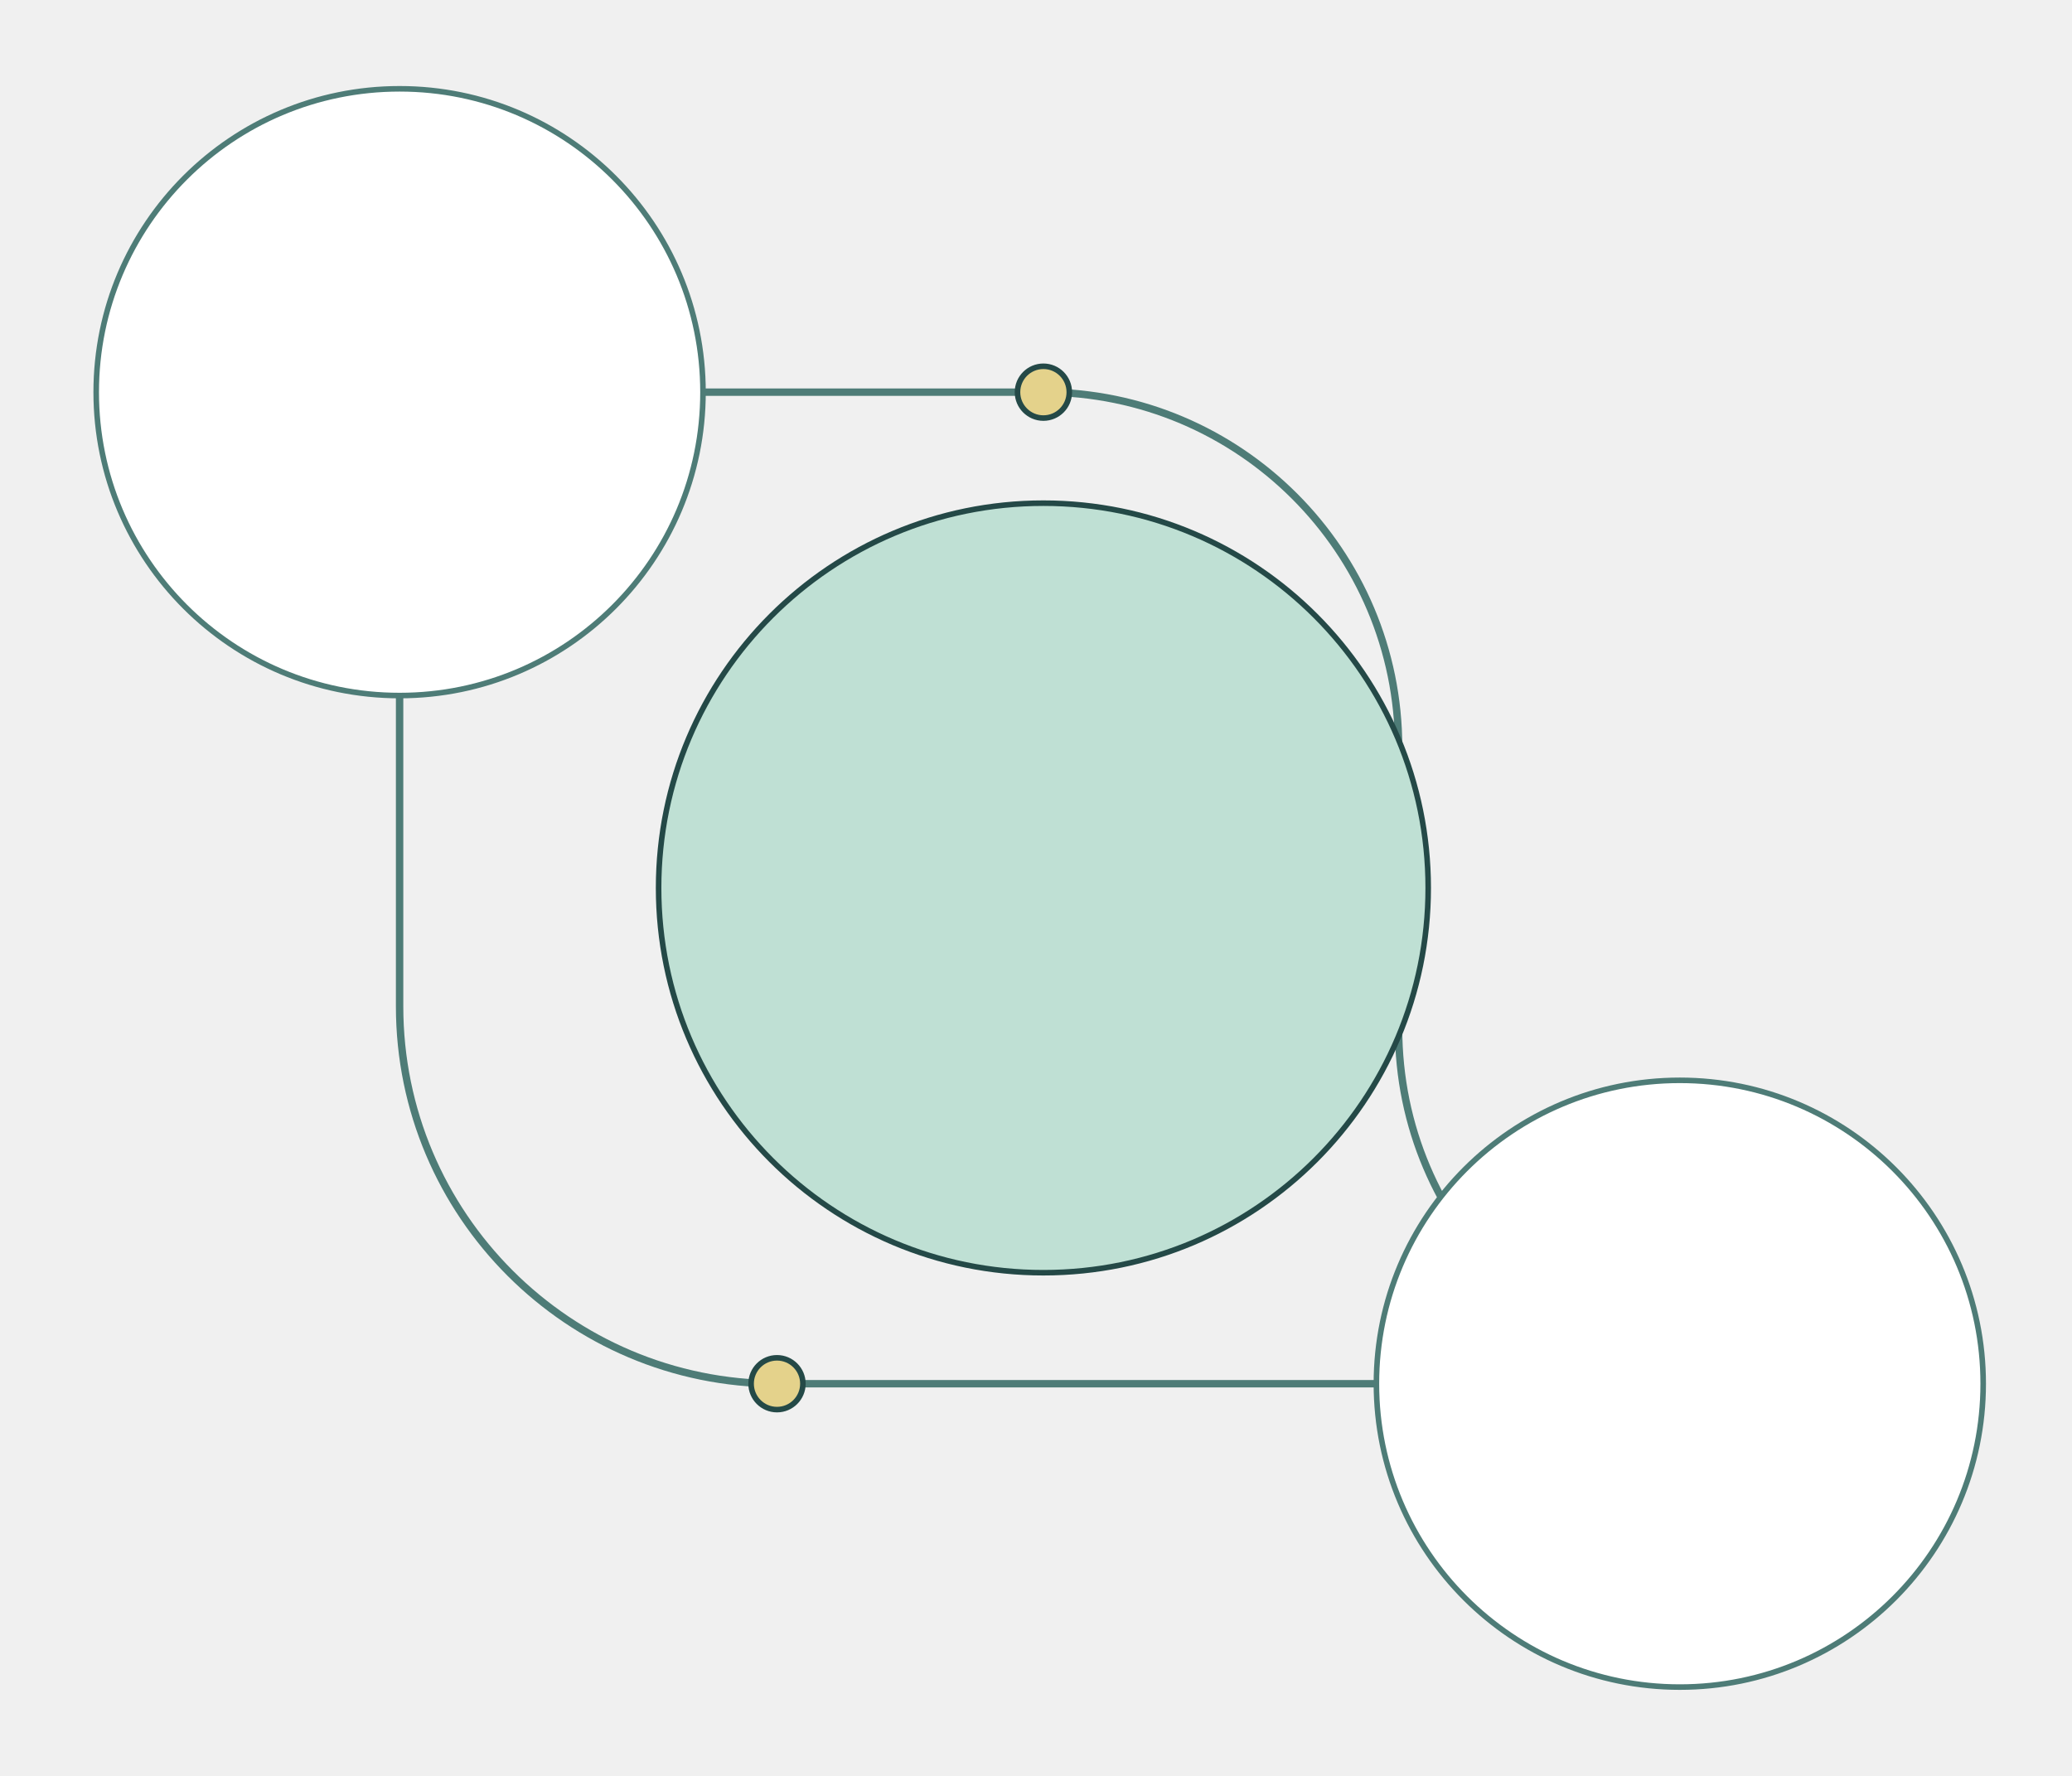
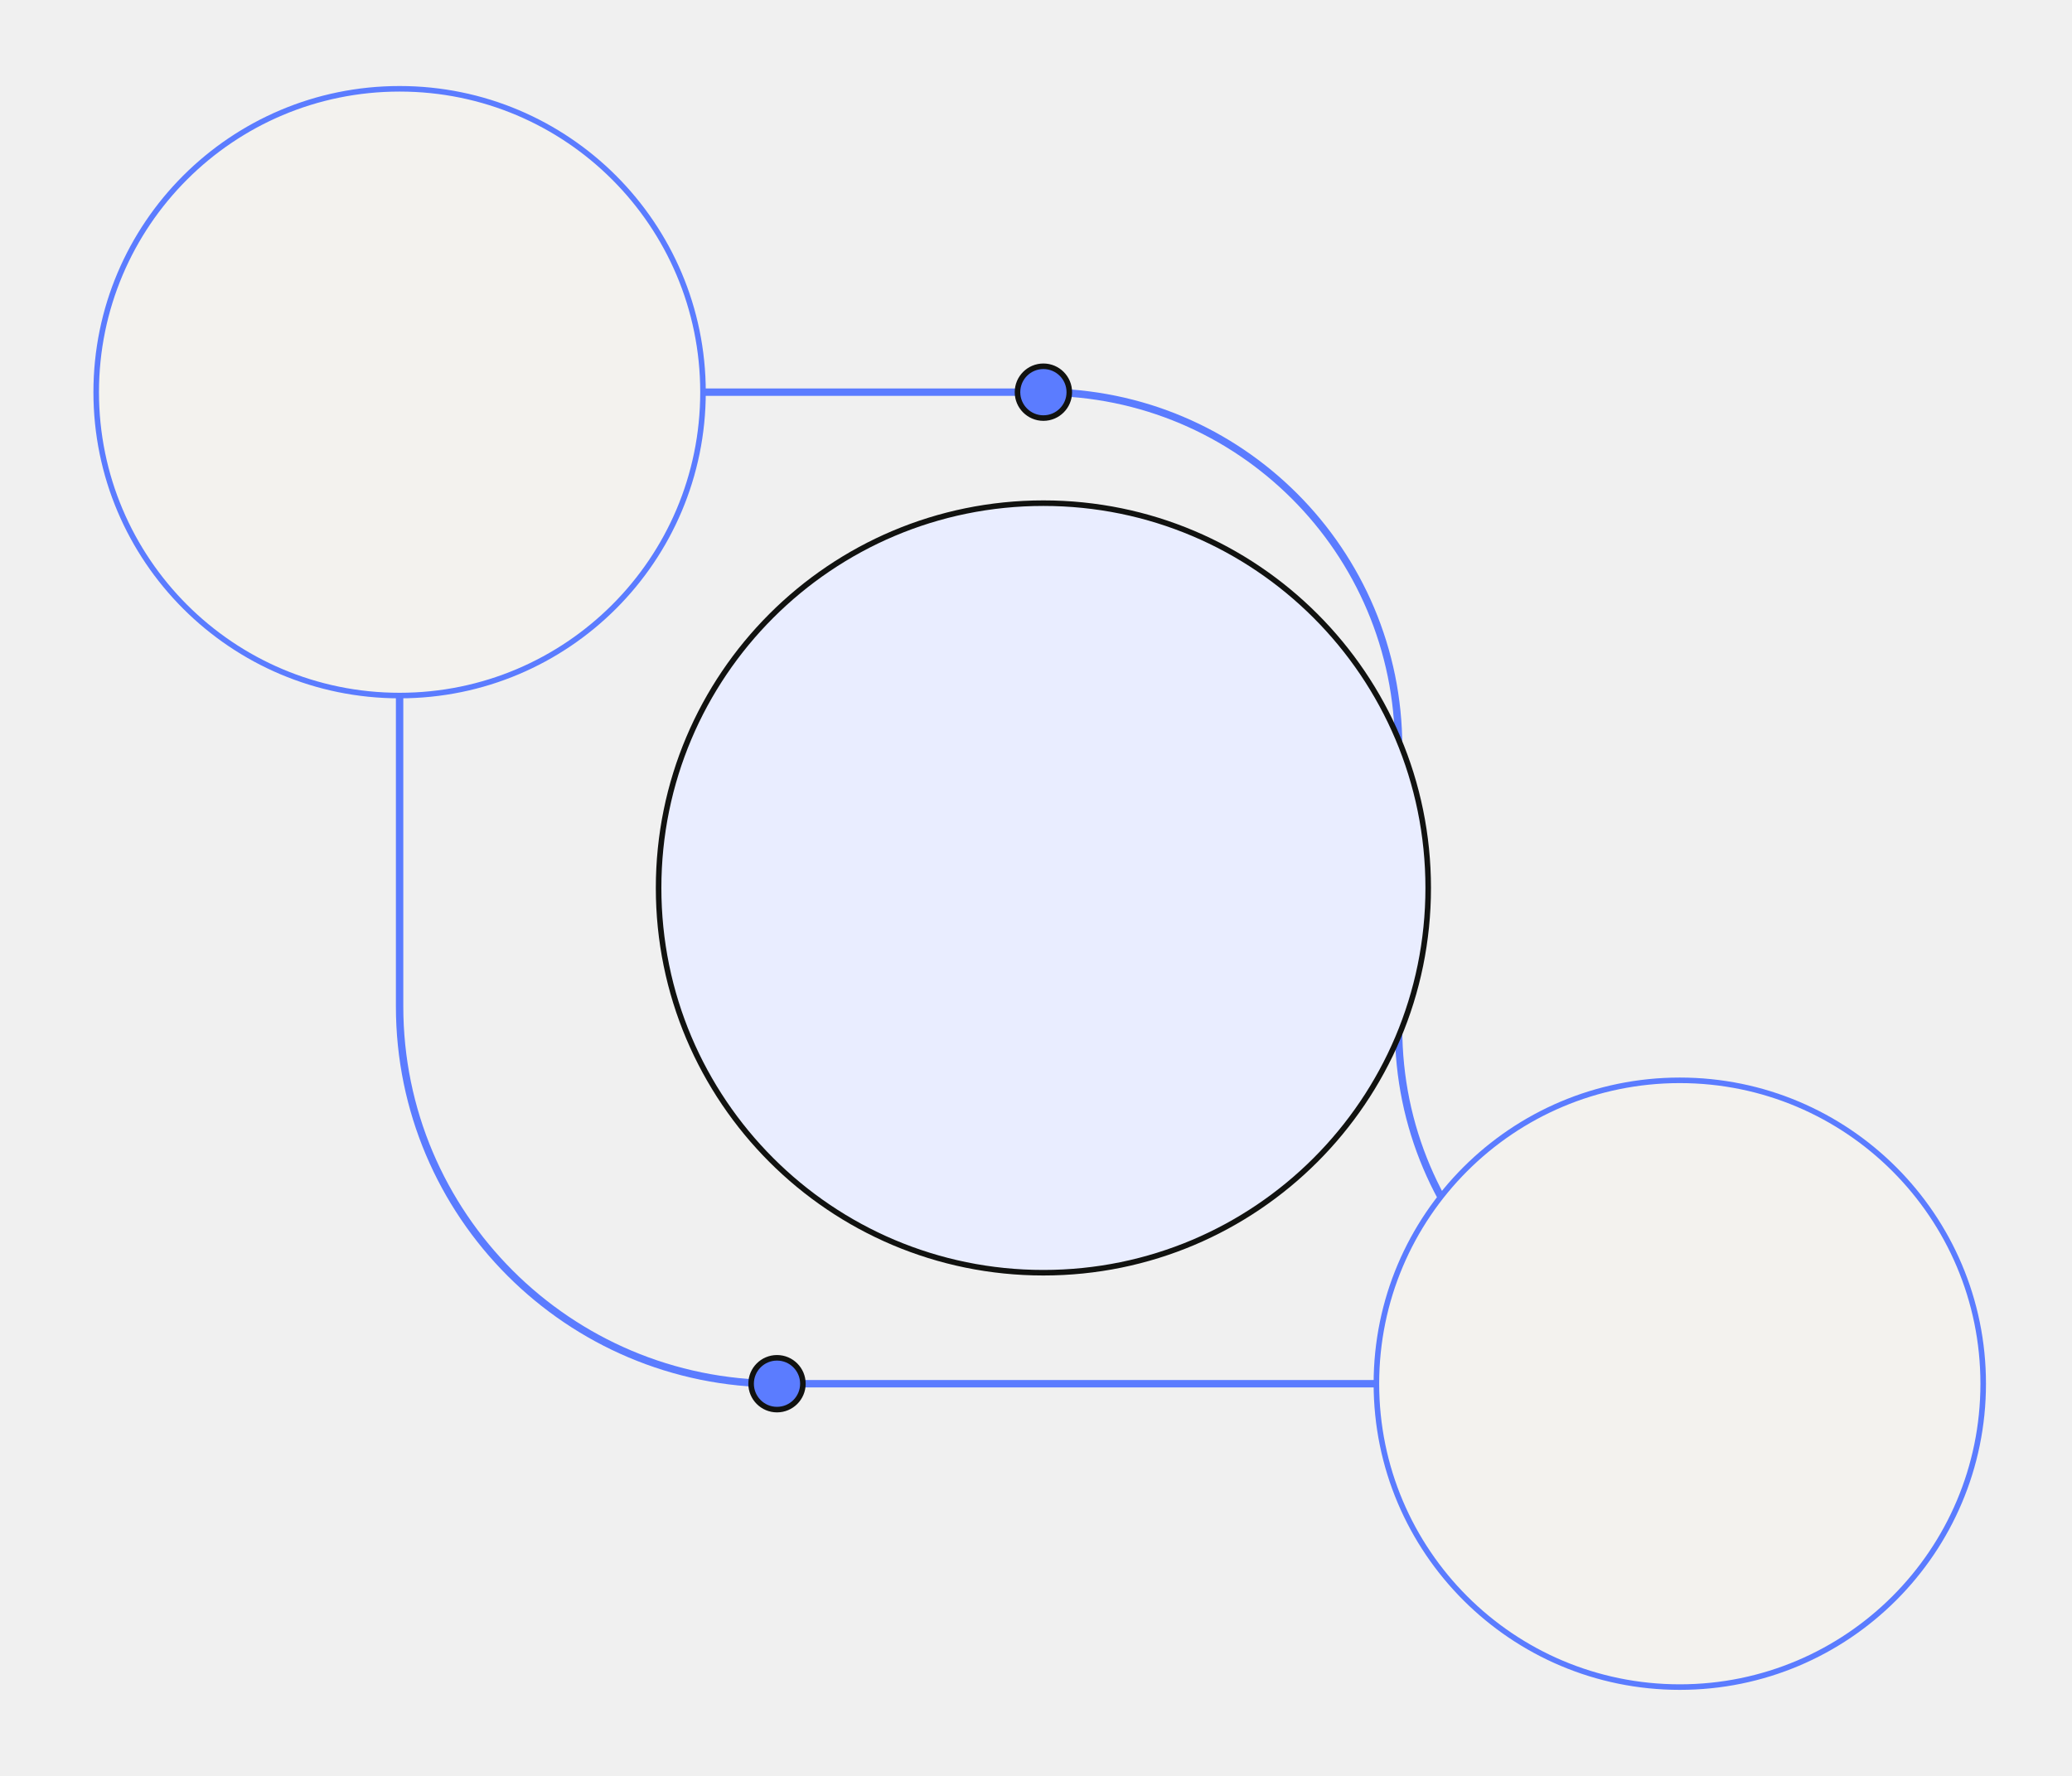
<svg xmlns="http://www.w3.org/2000/svg" viewBox="0 0 560 480" fill="none" aria-hidden="true">
-   <path d="M108 106H282a96 96 0 0 1 96 96v76a96 96 0 0 0 96 96h32M54 106H28m478 268h26" stroke="#4E7C77" stroke-width="2" />
-   <path d="M108 106v166a102 102 0 0 0 102 102h264" stroke="#4E7C77" stroke-width="2" />
-   <circle cx="108" cy="106" r="82" fill="#FFF" stroke="#4E7C77" stroke-width="1.5" />
-   <circle cx="282" cy="240" r="104" fill="#BFE0D4" stroke="#244947" stroke-width="1.5" />
-   <circle cx="454" cy="374" r="82" fill="#FFF" stroke="#4E7C77" stroke-width="1.5" />
-   <circle cx="282" cy="106" r="7" fill="#E4D28B" stroke="#244947" stroke-width="1.5" />
-   <circle cx="210" cy="374" r="7" fill="#E4D28B" stroke="#244947" stroke-width="1.5" />
+   <path d="M108 106H282a96 96 0 0 1 96 96v76a96 96 0 0 0 96 96h32M54 106H28m478 268h26" stroke="#5b7cff" stroke-width="2" />
+   <path d="M108 106v166a102 102 0 0 0 102 102h264" stroke="#5b7cff" stroke-width="2" />
+   <circle cx="108" cy="106" r="82" fill="#f3f2ee" stroke="#5b7cff" stroke-width="1.5" />
+   <circle cx="282" cy="240" r="104" fill="#e9edff" stroke="#111210" stroke-width="1.5" />
+   <circle cx="454" cy="374" r="82" fill="#f3f2ee" stroke="#5b7cff" stroke-width="1.5" />
+   <circle cx="282" cy="106" r="7" fill="#5b7cff" stroke="#111210" stroke-width="1.5" />
+   <circle cx="210" cy="374" r="7" fill="#5b7cff" stroke="#111210" stroke-width="1.5" />
</svg>
